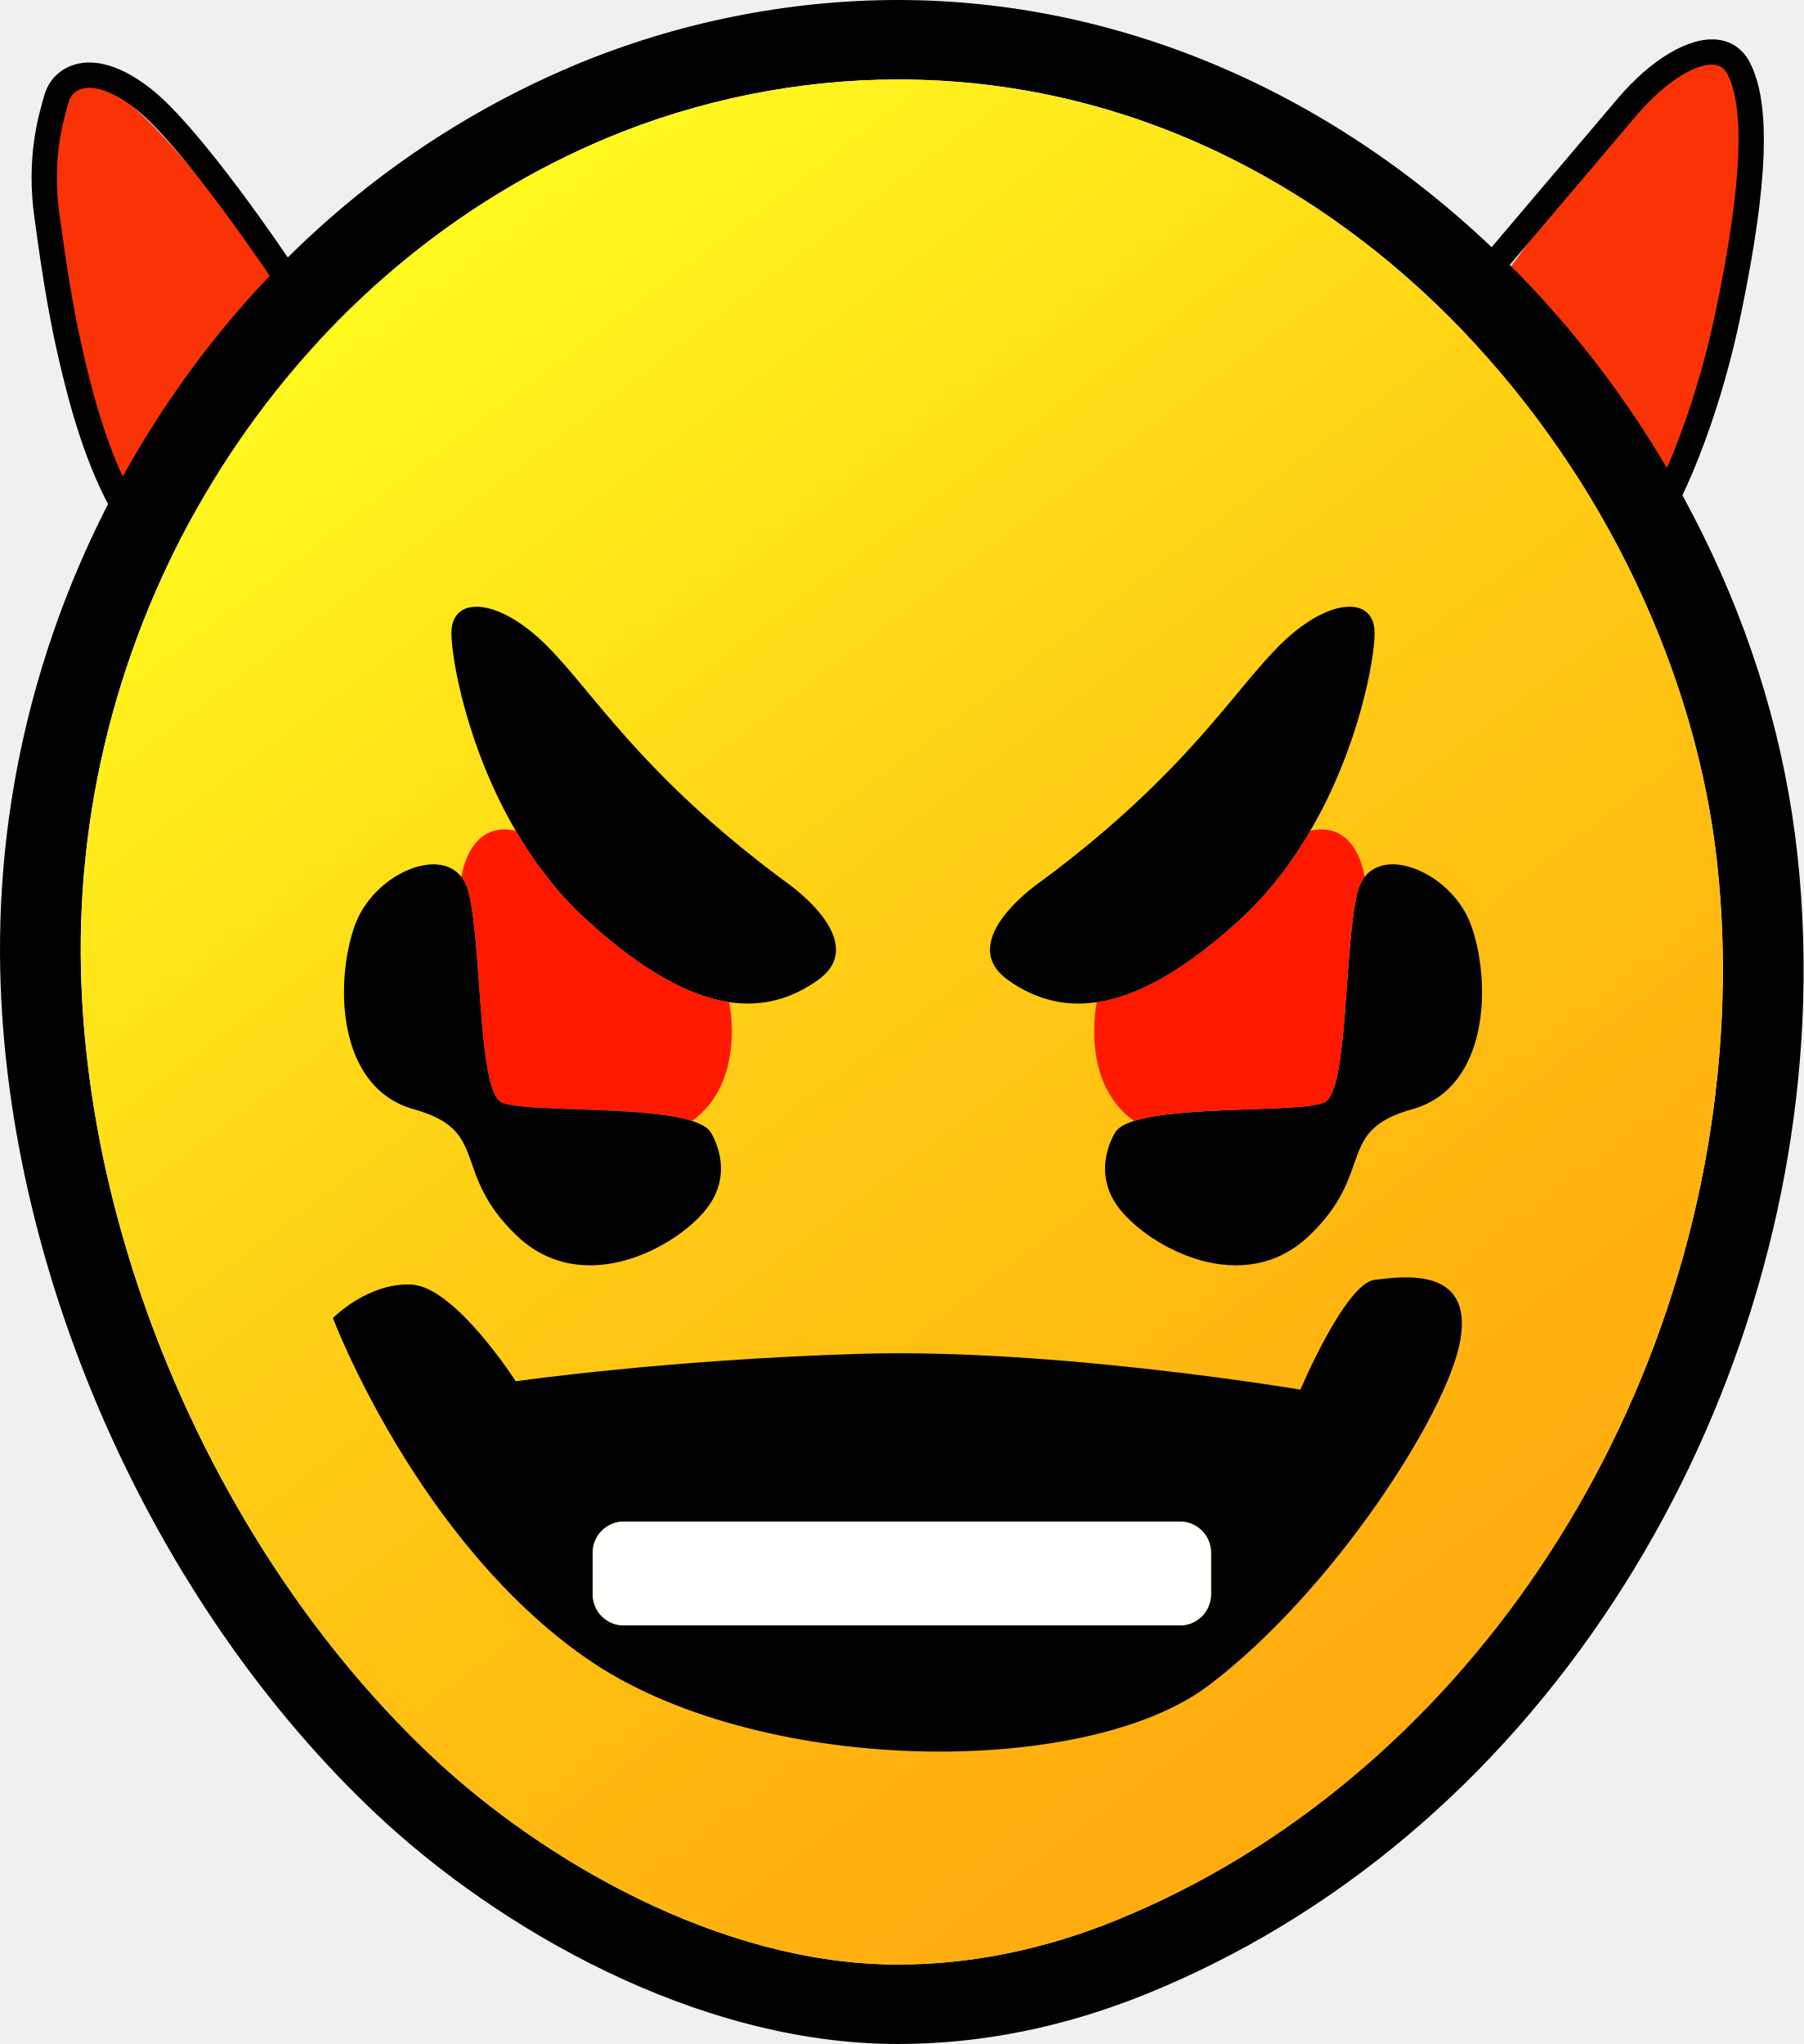
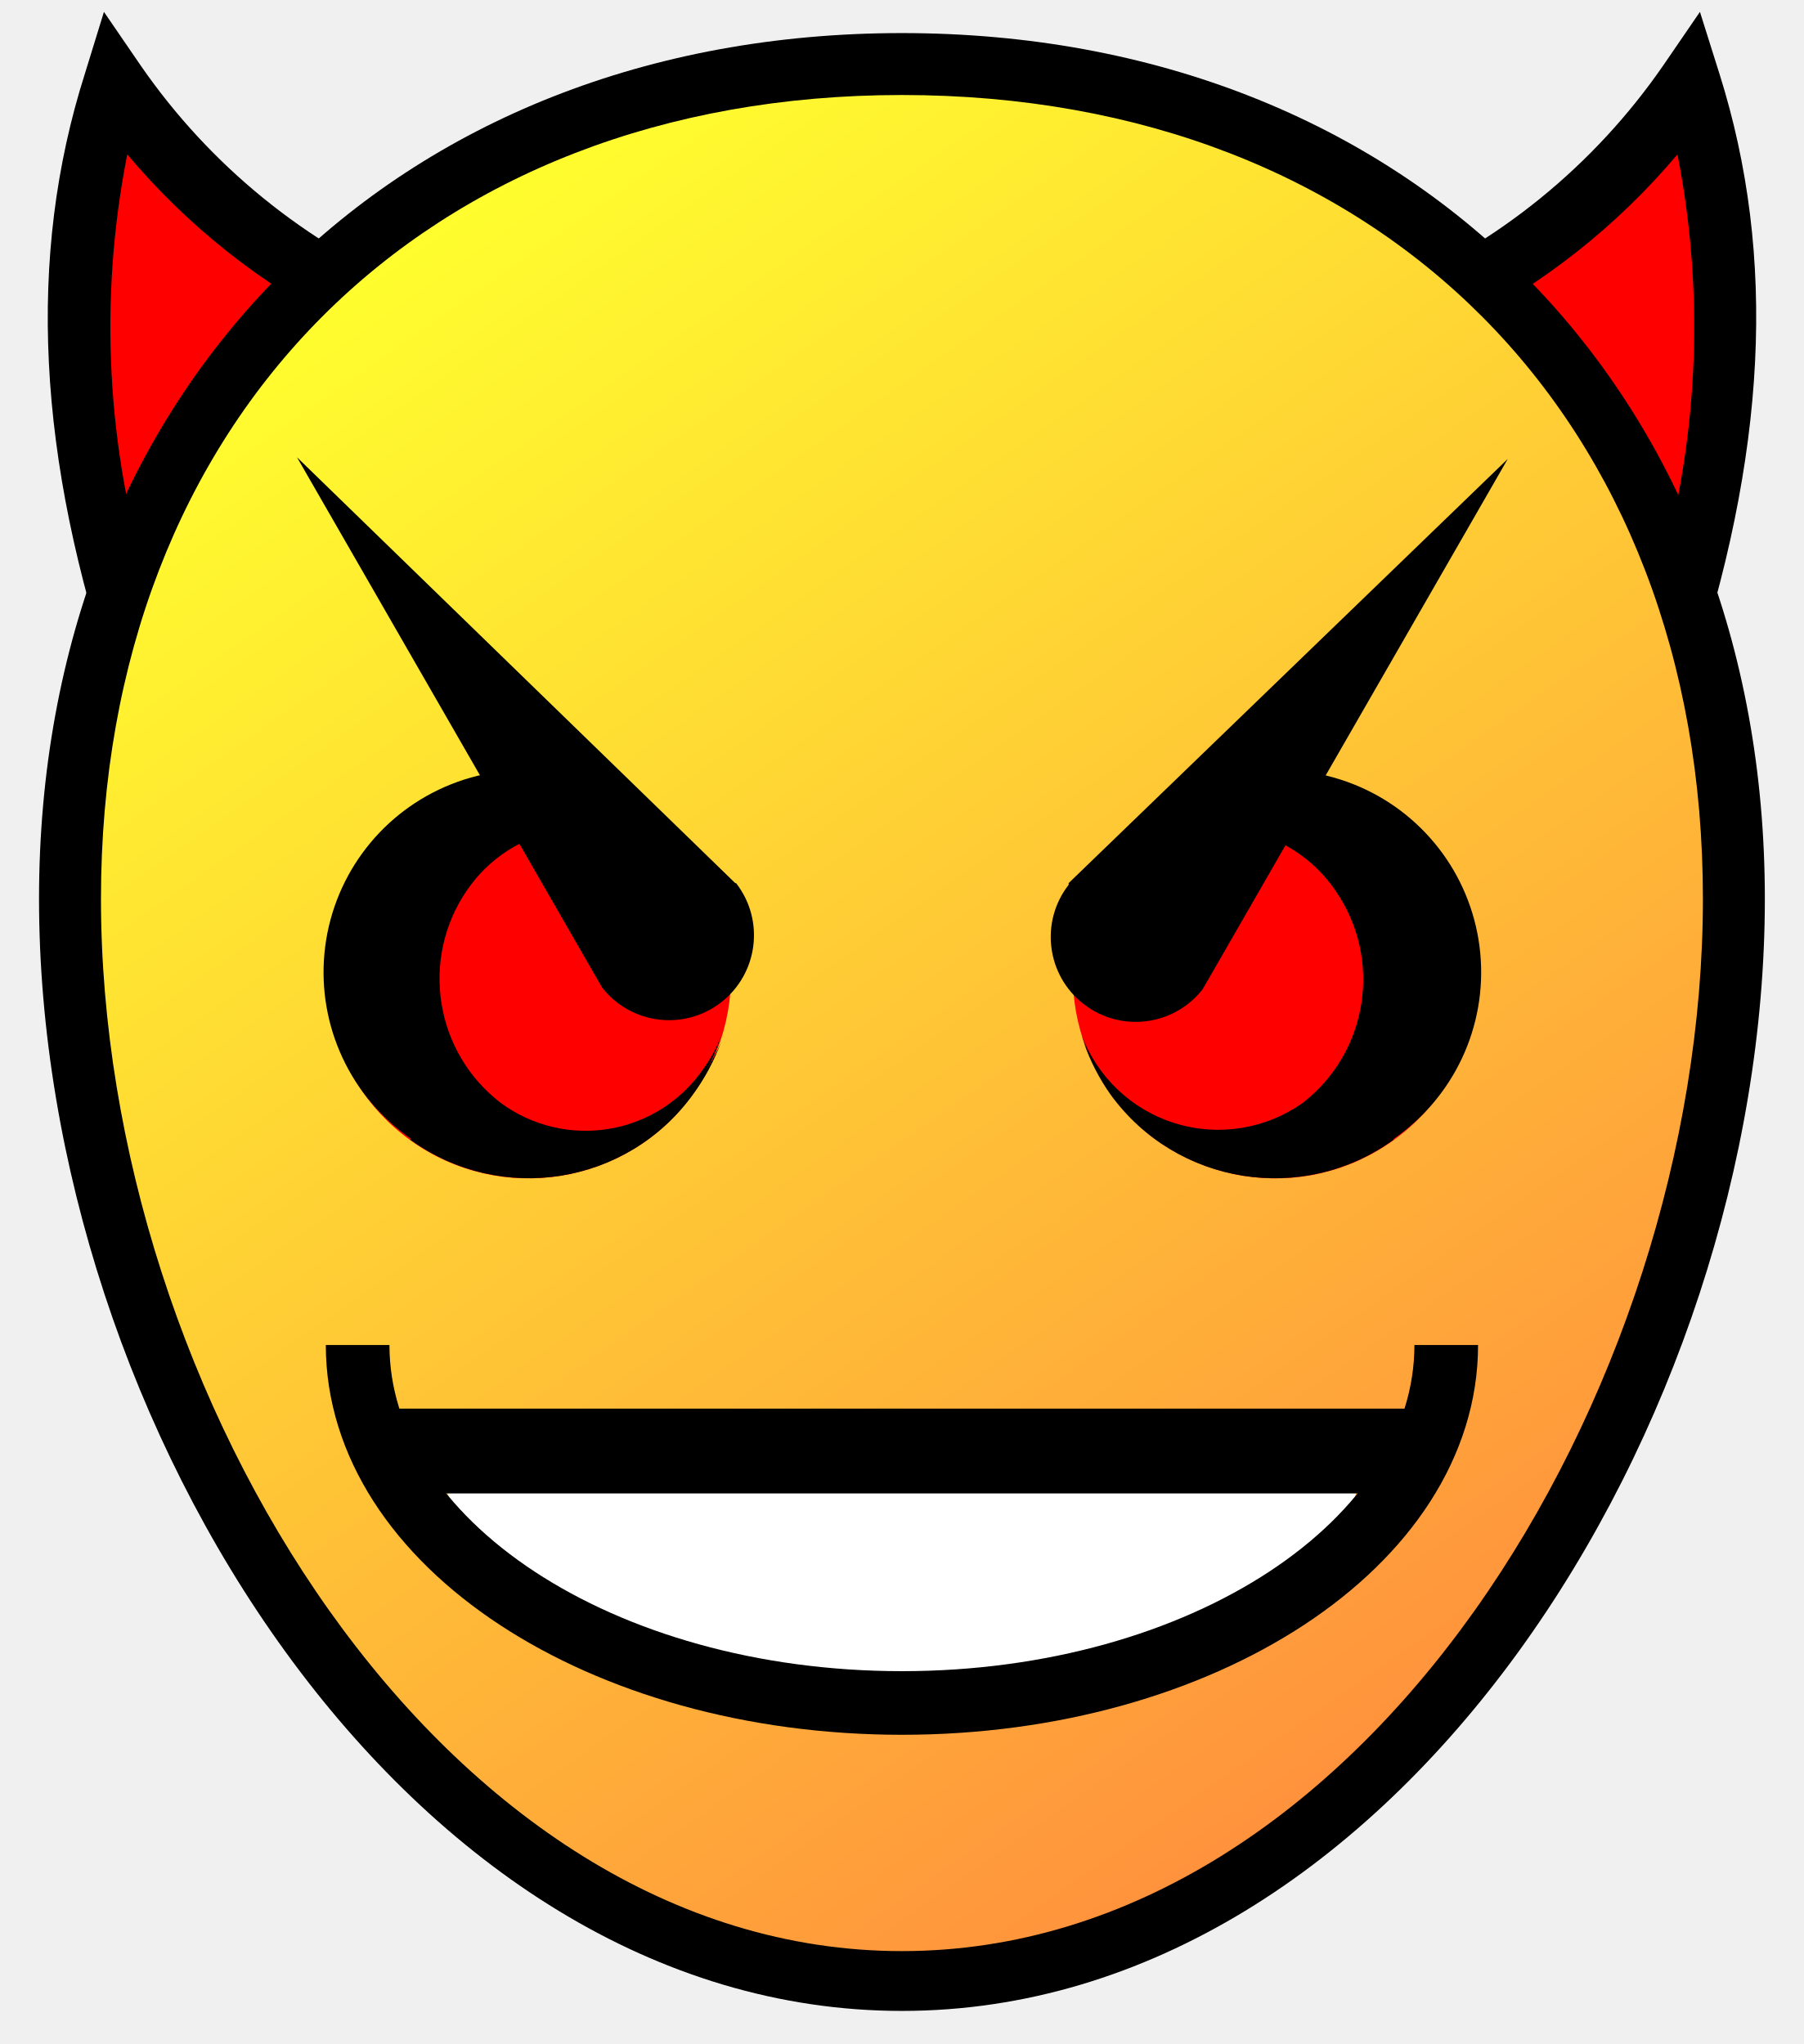
- <svg xmlns="http://www.w3.org/2000/svg" version="1.1" id="Layer_1" x="0px" y="0px" viewBox="0 0 1000 1133" style="enable-background:new 0 0 1000 1133;" xml:space="preserve">
-   <style type="text/css">
- 	.st0{fill:url(#SVGID_1_);}
- 	.st1{fill:url(#SVGID_00000054255607497805519430000008008195893272583819_);}
- 	.st2{fill:url(#SVGID_00000132781535095564059790000004302881899025877693_);}
- 	.st3{fill:url(#SVGID_00000139280942570450954260000006594461808754284936_);}
- 	.st4{fill:url(#SVGID_00000093139978276962290320000002811091395816119704_);}
- 	.st5{fill:#FFFFFF;}
- 	.st6{fill:#BEE64E;}
- 	.st7{fill:#B3F5A4;}
- 	.st8{fill:url(#SVGID_00000178172403702639904910000009633405192583675826_);}
- 	.st9{fill:url(#SVGID_00000035533370765624424600000018002438361029691270_);}
- 	.st10{fill:url(#SVGID_00000156573086762401052140000016249261488735293878_);}
- 	.st11{fill:url(#SVGID_00000061439568294404257590000006259262328160311992_);}
- 	.st12{fill:#FF0605;}
- 	.st13{fill:#FA3306;}
- 	.st14{fill:url(#SVGID_00000109749586267467942810000018278044494609725843_);}
- 	.st15{fill:#FF1400;}
- 	.st16{fill:#FF1602;}
- 	.st17{fill:url(#SVGID_00000103232343139301724300000003101391043486972334_);}
- 	.st18{fill:url(#SVGID_00000114773015716866824660000017513182525144704422_);}
- 	.st19{fill:url(#SVGID_00000141446774616254681300000006272750469369948581_);}
- 	.st20{fill:url(#SVGID_00000088841728714491772940000004739539743561713077_);}
- 	.st21{fill:url(#SVGID_00000048478166497098231010000008434880855879694783_);}
- 	.st22{fill:#FF1901;}
- 	.st23{fill:#FFFFFE;}
- 	.st24{fill:url(#SVGID_00000098906137786008883560000015870429778742549677_);}
- 	.st25{fill:url(#SVGID_00000128481795682407280570000014510269903140027277_);}
- 	.st26{fill:url(#SVGID_00000001651525624201126110000014461944995684352906_);}
- 	.st27{fill:url(#SVGID_00000127024058007820917980000009304015292588529560_);}
- 	.st28{fill:url(#SVGID_00000098220068240873961340000013241788873053721267_);}
- 	.st29{fill:url(#SVGID_00000147935194663402822520000017786313443802562446_);}
- 	.st30{fill:#7E400D;}
- 	.st31{fill:url(#SVGID_00000137851589663145415080000000035364221294051221_);}
- 	.st32{fill:url(#SVGID_00000143598814347038223070000006454366518256845972_);}
- 	.st33{fill:url(#SVGID_00000147932671425676607560000001758046391211973508_);}
- 	.st34{fill:#FF0E01;}
- 	.st35{fill:#4395C5;}
- 	.st36{fill:#010101;}
- 	.st37{fill:#231F20;}
- </style>
-   <g>
-     <path class="st13" d="M826.57,163.42c0,0,58.48-84.03,92.76-115.13s55.79-13.23,43.69,73.45c-12.1,86.68-34.28,171.38-69.24,153.51   c-34.95-17.87-90.08-74.77-78.65-93.3C826.57,163.42,826.57,163.42,826.57,163.42z" />
-     <path class="st13" d="M169.32,176.84c0,0-58.48-84.03-92.76-115.13s-55.79-13.23-43.69,73.45s34.28,171.38,69.24,153.51   c34.95-17.87,90.08-74.77,78.65-93.3S169.32,176.84,169.32,176.84z" />
-     <path d="M996.51,473.26c3.38,30.74,4.32,62.33,2.76,93.91c-2.74,56.06-13.14,112.14-30.91,166.65   c-17.77,54.5-42.49,106.15-73.46,153.53c-65.62,100.36-155.28,175.71-259.29,217.91c-45.38,18.4-91.71,27.74-137.75,27.74   c-112.59,0-222.41-65.09-287.65-126C83.59,888.77,1.08,701.28,0.01,529.37C-0.62,427.21,28.02,326.8,82.87,238.98   C139.02,149.04,218.26,79.87,312,38.95c2.4-1.05,4.77-2.06,7.13-3.06C375.45,12.4,437.24,0,497.85,0   c123.32,0,243.27,51.62,337.76,145.37c44.21,43.85,80.7,94.59,108.46,150.82C972.22,353.19,989.86,412.76,996.51,473.26z    M954.57,565.04c1.43-29.3,0.58-58.58-2.55-87.04C929.05,269.3,748.89,44.06,497.85,44.06c-54.66,0-110.41,11.2-161.22,32.39   c-2.16,0.91-4.34,1.84-6.52,2.79C158.24,154.28,43.57,335.07,44.77,529.1c1,160.52,78.04,335.56,196.25,445.95   c58.98,55.06,157.42,113.9,256.84,113.9c40.15,0,80.76-8.22,120.69-24.43C808.71,987.38,943.73,786.66,954.57,565.04z" />
-     <linearGradient id="SVGID_1_" gradientUnits="userSpaceOnUse" x1="205.562" y1="157.832" x2="800.679" y2="947.58">
-       <stop offset="0" style="stop-color:#FFFA1E" />
-       <stop offset="7.988989e-03" style="stop-color:#FFF91E" />
-       <stop offset="0.449" style="stop-color:#FFCF15" />
-       <stop offset="0.795" style="stop-color:#FFB510" />
-       <stop offset="1" style="stop-color:#FFAB0E" />
+ <svg xmlns="http://www.w3.org/2000/svg" id="Layer_1" data-name="Layer 1" viewBox="0 0 42.52 48.19">
+   <defs>
+     <style>.cls-1{fill:red;}.cls-2{fill:url(#linear-gradient);}.cls-3{fill:#fff;}.cls-4{fill:none;stroke:#000;stroke-miterlimit:10;stroke-width:1.5px;}</style>
+     <linearGradient id="linear-gradient" x1="9.23" y1="5.16" x2="34.18" y2="40.8" gradientUnits="userSpaceOnUse">
+       <stop offset="0" stop-color="#ffff2e" />
+       <stop offset="1" stop-color="#ff913d" />
    </linearGradient>
-     <path class="st0" d="M952.01,478c3.13,28.46,3.99,57.74,2.55,87.04c-10.83,221.62-145.86,422.34-336.01,499.48   c-39.93,16.21-80.54,24.43-120.69,24.43c-99.43,0-197.87-58.84-256.84-113.9C122.81,864.65,45.77,689.62,44.77,529.1   c-1.2-194.03,113.47-374.82,285.35-449.86c2.17-0.95,4.36-1.88,6.52-2.79c50.81-21.2,106.56-32.39,161.22-32.39   C748.89,44.06,929.05,269.3,952.01,478z" />
-     <g id="XMLID_00000020378131964916371880000002530711192049727678_">
-       <g>
-         <path d="M815.74,513.12c11.1,31.27,10.08,89.82-32.77,101.75c-42.86,11.91-20.17,34.73-56.97,69.97     c-36.81,35.23-88.73,6.44-105.37-14.89c-16.64-21.34-2.01-42.68-2.01-42.68c1.74-2.46,5.28-4.39,10.08-5.92     c27.16-8.68,94.73-4.56,105.87-10.46c13.11-6.95,10.58-87.34,18.15-116.62c0.86-3.29,2.17-6.01,3.86-8.18     C769.85,468.97,805.9,485.39,815.74,513.12z" />
-         <path d="M762.14,709.42c16.24-1.98,54.33-7.28,47.6,33.08c-6.71,40.36-71.24,140.28-139.82,191.89     c-68.56,51.61-250.74,50.28-344.85-15.23S184.59,730.59,184.59,730.59s19.5-19.85,43.69-18.53c24.2,1.32,57.66,53.59,57.66,53.59     s82.83-11.91,190.52-15.21s244.55,19.85,244.55,19.85S745.88,711.4,762.14,709.42z M671.44,883.74v-23.1     c0-9.51-7.71-17.23-17.23-17.23H345.85c-9.52,0-17.24,7.72-17.24,17.23v23.1c0,9.51,7.73,17.23,17.24,17.23h308.36     C663.72,900.98,671.44,893.26,671.44,883.74z" />
-         <path class="st22" d="M756.58,486.09c-1.68,2.16-3,4.89-3.86,8.18c-7.57,29.28-5.04,109.68-18.15,116.62     c-11.14,5.9-78.71,1.78-105.87,10.46c-29.92-21.57-20.77-64.92-20.58-65.84c22.16-3.29,48.11-17.22,79.39-45.86     c15.94-14.59,28.76-31.64,38.97-49.14C752.69,454.55,756.58,486.09,756.58,486.09z" />
-         <path d="M608.13,555.51c-18.79,2.79-34.82-2.09-49.01-12.1c-30.92-21.83,18.15-54.93,18.15-54.93     c81.34-60.2,107.55-107.19,133.77-132.33c26.21-25.15,51.09-25.81,51.09-5.3c0,14.86-8.82,63.73-35.65,109.66     c-10.2,17.49-23.02,34.55-38.97,49.14C656.25,538.29,630.29,552.22,608.13,555.51z" />
-         <path class="st23" d="M671.44,860.64v23.1c0,9.51-7.71,17.23-17.23,17.23H345.85c-9.52,0-17.24-7.72-17.24-17.23v-23.1     c0-9.51,7.73-17.23,17.24-17.23h308.36C663.72,843.41,671.44,851.13,671.44,860.64z" />
-         <path d="M404.29,555.51c-22.14-3.29-48.11-17.22-79.38-45.86c-15.94-14.59-28.76-31.64-38.97-49.14     c-26.84-45.94-35.65-94.8-35.65-109.66c0-20.51,24.87-19.85,51.08,5.3c26.22,25.14,52.43,72.12,133.77,132.33     c0,0,49.08,33.09,18.15,54.93C439.11,553.42,423.07,558.29,404.29,555.51z" />
-         <path class="st22" d="M404.29,555.51c0.2,0.91,9.35,44.25-20.56,65.84h-0.01c-27.17-8.68-94.73-4.56-105.87-10.46     c-13.1-6.95-10.58-87.34-18.14-116.62c-0.86-3.3-2.17-6.03-3.87-8.19c0.11-0.76,4.24-31.45,30.11-25.57     c10.2,17.49,23.02,34.55,38.97,49.14C356.17,538.29,382.14,552.22,404.29,555.51z" />
-         <path d="M255.83,486.08c1.7,2.16,3.01,4.89,3.87,8.19c7.56,29.28,5.04,109.68,18.14,116.62c11.14,5.9,78.7,1.78,105.87,10.46     h0.01c4.8,1.53,8.35,3.46,10.08,5.92c0,0,14.61,21.34-2.01,42.68c-16.64,21.33-68.57,50.12-105.38,14.89     c-36.79-35.25-14.11-58.06-56.96-69.97c-42.86-11.92-43.86-70.48-32.78-101.75C206.52,485.39,242.55,468.99,255.83,486.08z" />
-       </g>
-     </g>
-   </g>
-   <g>
-     <path d="M923.02,293.14l-11.87-7.42l5.94,3.71l-5.94-3.7c0.25-0.4,25.1-40.9,40.45-114.66c14.04-67.5,16.09-111.27,6.1-130.1   c-1.67-3.15-3.87-4.71-7.14-5.07c-10.46-1.13-28.11,10.28-42.95,27.76c-22.98,27.06-77.1,90.89-77.1,90.89l-10.68-9.05   c0,0,54.13-63.83,77.11-90.9c18.51-21.8,39.63-34.3,55.13-32.62c7.92,0.86,14.14,5.15,17.99,12.42   c11.89,22.41,10.38,66.74-4.76,139.52C949.4,250.35,924.09,291.42,923.02,293.14z" />
-   </g>
-   <g>
-     <path d="M60.86,281.02c-0.5-0.84-12.37-20.95-22.87-60.25c-10.5-39.28-14.58-68.86-18.91-100.17c-4.59-33.18,2.02-55.85,5.58-68.02   C26.99,44.6,32.85,38.56,40.74,36c8.36-2.71,22.56-2.65,42.68,13c28.15,21.89,77.07,95.05,79.14,98.15l-11.65,7.77   c-0.49-0.74-49.73-74.37-76.09-94.87C63.08,50.92,52.23,47,45.05,49.32c-4.67,1.51-6.36,5.14-6.95,7.17   c-3.26,11.17-9.32,31.97-5.15,62.19c4.27,30.87,8.3,60.03,18.57,98.47c9.94,37.2,21.25,56.5,21.37,56.69L60.86,281.02z" />
-   </g>
+   </defs>
+   <path class="cls-1" d="M33,7.55A15.59,15.59,0,0,0,39.82,2c1.44,4.57.89,9.26-.73,14C37.52,12.39,35.59,9.4,33,7.55Z" />
+   <path d="M39.17,18.06l-.77-1.77c-1.69-3.88-3.61-6.54-5.87-8.13l-1.09-.77,1.23-.53A15.05,15.05,0,0,0,39.2,1.55L40.07.28l.46,1.46c1.36,4.31,1.12,9-.73,14.49ZM34.38,7.71A19.8,19.8,0,0,1,39,13.92a21.12,21.12,0,0,0,.54-10.28A16.29,16.29,0,0,1,34.38,7.71Z" />
+   <path class="cls-1" d="M9.56,7.55A15.59,15.59,0,0,1,2.7,2c-1.44,4.57-.89,9.26.73,14C5,12.39,6.93,9.4,9.56,7.55Z" />
+   <path d="M3.34,18.06l-.62-1.83C.87,10.79.63,6.05,2,1.74L2.45.28l.87,1.27A15.05,15.05,0,0,0,9.85,6.86l1.23.53L10,8.16c-2.26,1.59-4.18,4.25-5.87,8.13ZM3,3.64a21,21,0,0,0,.54,10.28A19.8,19.8,0,0,1,8.14,7.71,16.29,16.29,0,0,1,3,3.64Z" />
+   <path class="cls-2" d="M40.87,21.19c0,12.47-8.78,25.49-19.61,25.49S1.65,33.66,1.65,21.19,10.43,1.51,21.26,1.51,40.87,8.71,40.87,21.19Z" />
+   <path d="M21.26,47.41C9.62,47.41.92,33.56.92,21.19.92,9.17,9.29.78,21.26.78S41.6,9.17,41.6,21.19C41.6,33.56,32.9,47.41,21.26,47.41Zm0-45.17C10,2.24,2.38,9.85,2.38,21.19,2.38,32.88,10.45,46,21.26,46S40.14,32.88,40.14,21.19C40.14,9.85,32.55,2.24,21.26,2.24Z" />
+   <path class="cls-1" d="M32.85,26.88a4.77,4.77,0,1,1,1.07-6.67A4.77,4.77,0,0,1,32.85,26.88Z" />
+   <path d="M32.85,26.87a4.78,4.78,0,0,1-6.67-1.06,4.93,4.93,0,0,1-.64-1.25,4.17,4.17,0,0,0,.46.82,3.93,3.93,0,1,0,.88-5.48,3.76,3.76,0,0,0-1.5,2.23,4.69,4.69,0,0,1,1.87-3,4.77,4.77,0,1,1,5.6,7.72Z" />
+   <path d="M25.19,20.82l10.35-10-7.19,12.5a2,2,0,1,1-3.16-2.46Z" />
+   <path class="cls-1" d="M9.67,26.88A4.77,4.77,0,1,0,8.6,20.21,4.77,4.77,0,0,0,9.67,26.88Z" />
+   <path d="M9.67,26.87a4.77,4.77,0,0,0,6.66-1.06A5,5,0,0,0,17,24.56a4.17,4.17,0,0,1-.46.82,3.93,3.93,0,1,1-.88-5.48,3.76,3.76,0,0,1,1.5,2.23,4.69,4.69,0,0,0-1.87-3,4.77,4.77,0,1,0-5.6,7.72Z" />
+   <path d="M17.33,20.82,7,10.78l7.19,12.5a2,2,0,1,0,3.16-2.46Z" />
+   <path d="M31.91,26.54a4.11,4.11,0,0,1-5.86-1,4.89,4.89,0,0,1-.56-1.15A3.44,3.44,0,0,0,30.71,26a3.68,3.68,0,0,0,.77-5,3.36,3.36,0,0,0-4.82-.79,3.47,3.47,0,0,0-1.32,2A4.28,4.28,0,0,1,27,19.49a4.09,4.09,0,0,1,5.86,1A4.47,4.47,0,0,1,31.91,26.54Z" />
+   <path d="M10.61,26.54a4.09,4.09,0,0,0,5.85-1A4.37,4.37,0,0,0,17,24.42a3.19,3.19,0,0,1-.4.75A3.37,3.37,0,0,1,11.8,26,3.69,3.69,0,0,1,11,21a3.35,3.35,0,0,1,4.81-.79,3.47,3.47,0,0,1,1.32,2,4.28,4.28,0,0,0-1.65-2.72,4.08,4.08,0,0,0-5.85,1A4.47,4.47,0,0,0,10.61,26.54Z" />
+   <path class="cls-3" d="M26,39.85H16.48a6.1,6.1,0,0,1-6.1-6.11H32.14A6.11,6.11,0,0,1,26,39.85Z" />
+   <path class="cls-4" d="M34.09,31.71v0c0,4.66-5.74,8.44-12.83,8.44h0c-7.09,0-12.83-3.78-12.83-8.44v0" />
+   <polygon points="32.61 35.21 9.96 35.21 8.84 33.21 33.44 33.21 32.61 35.21" />
</svg>
